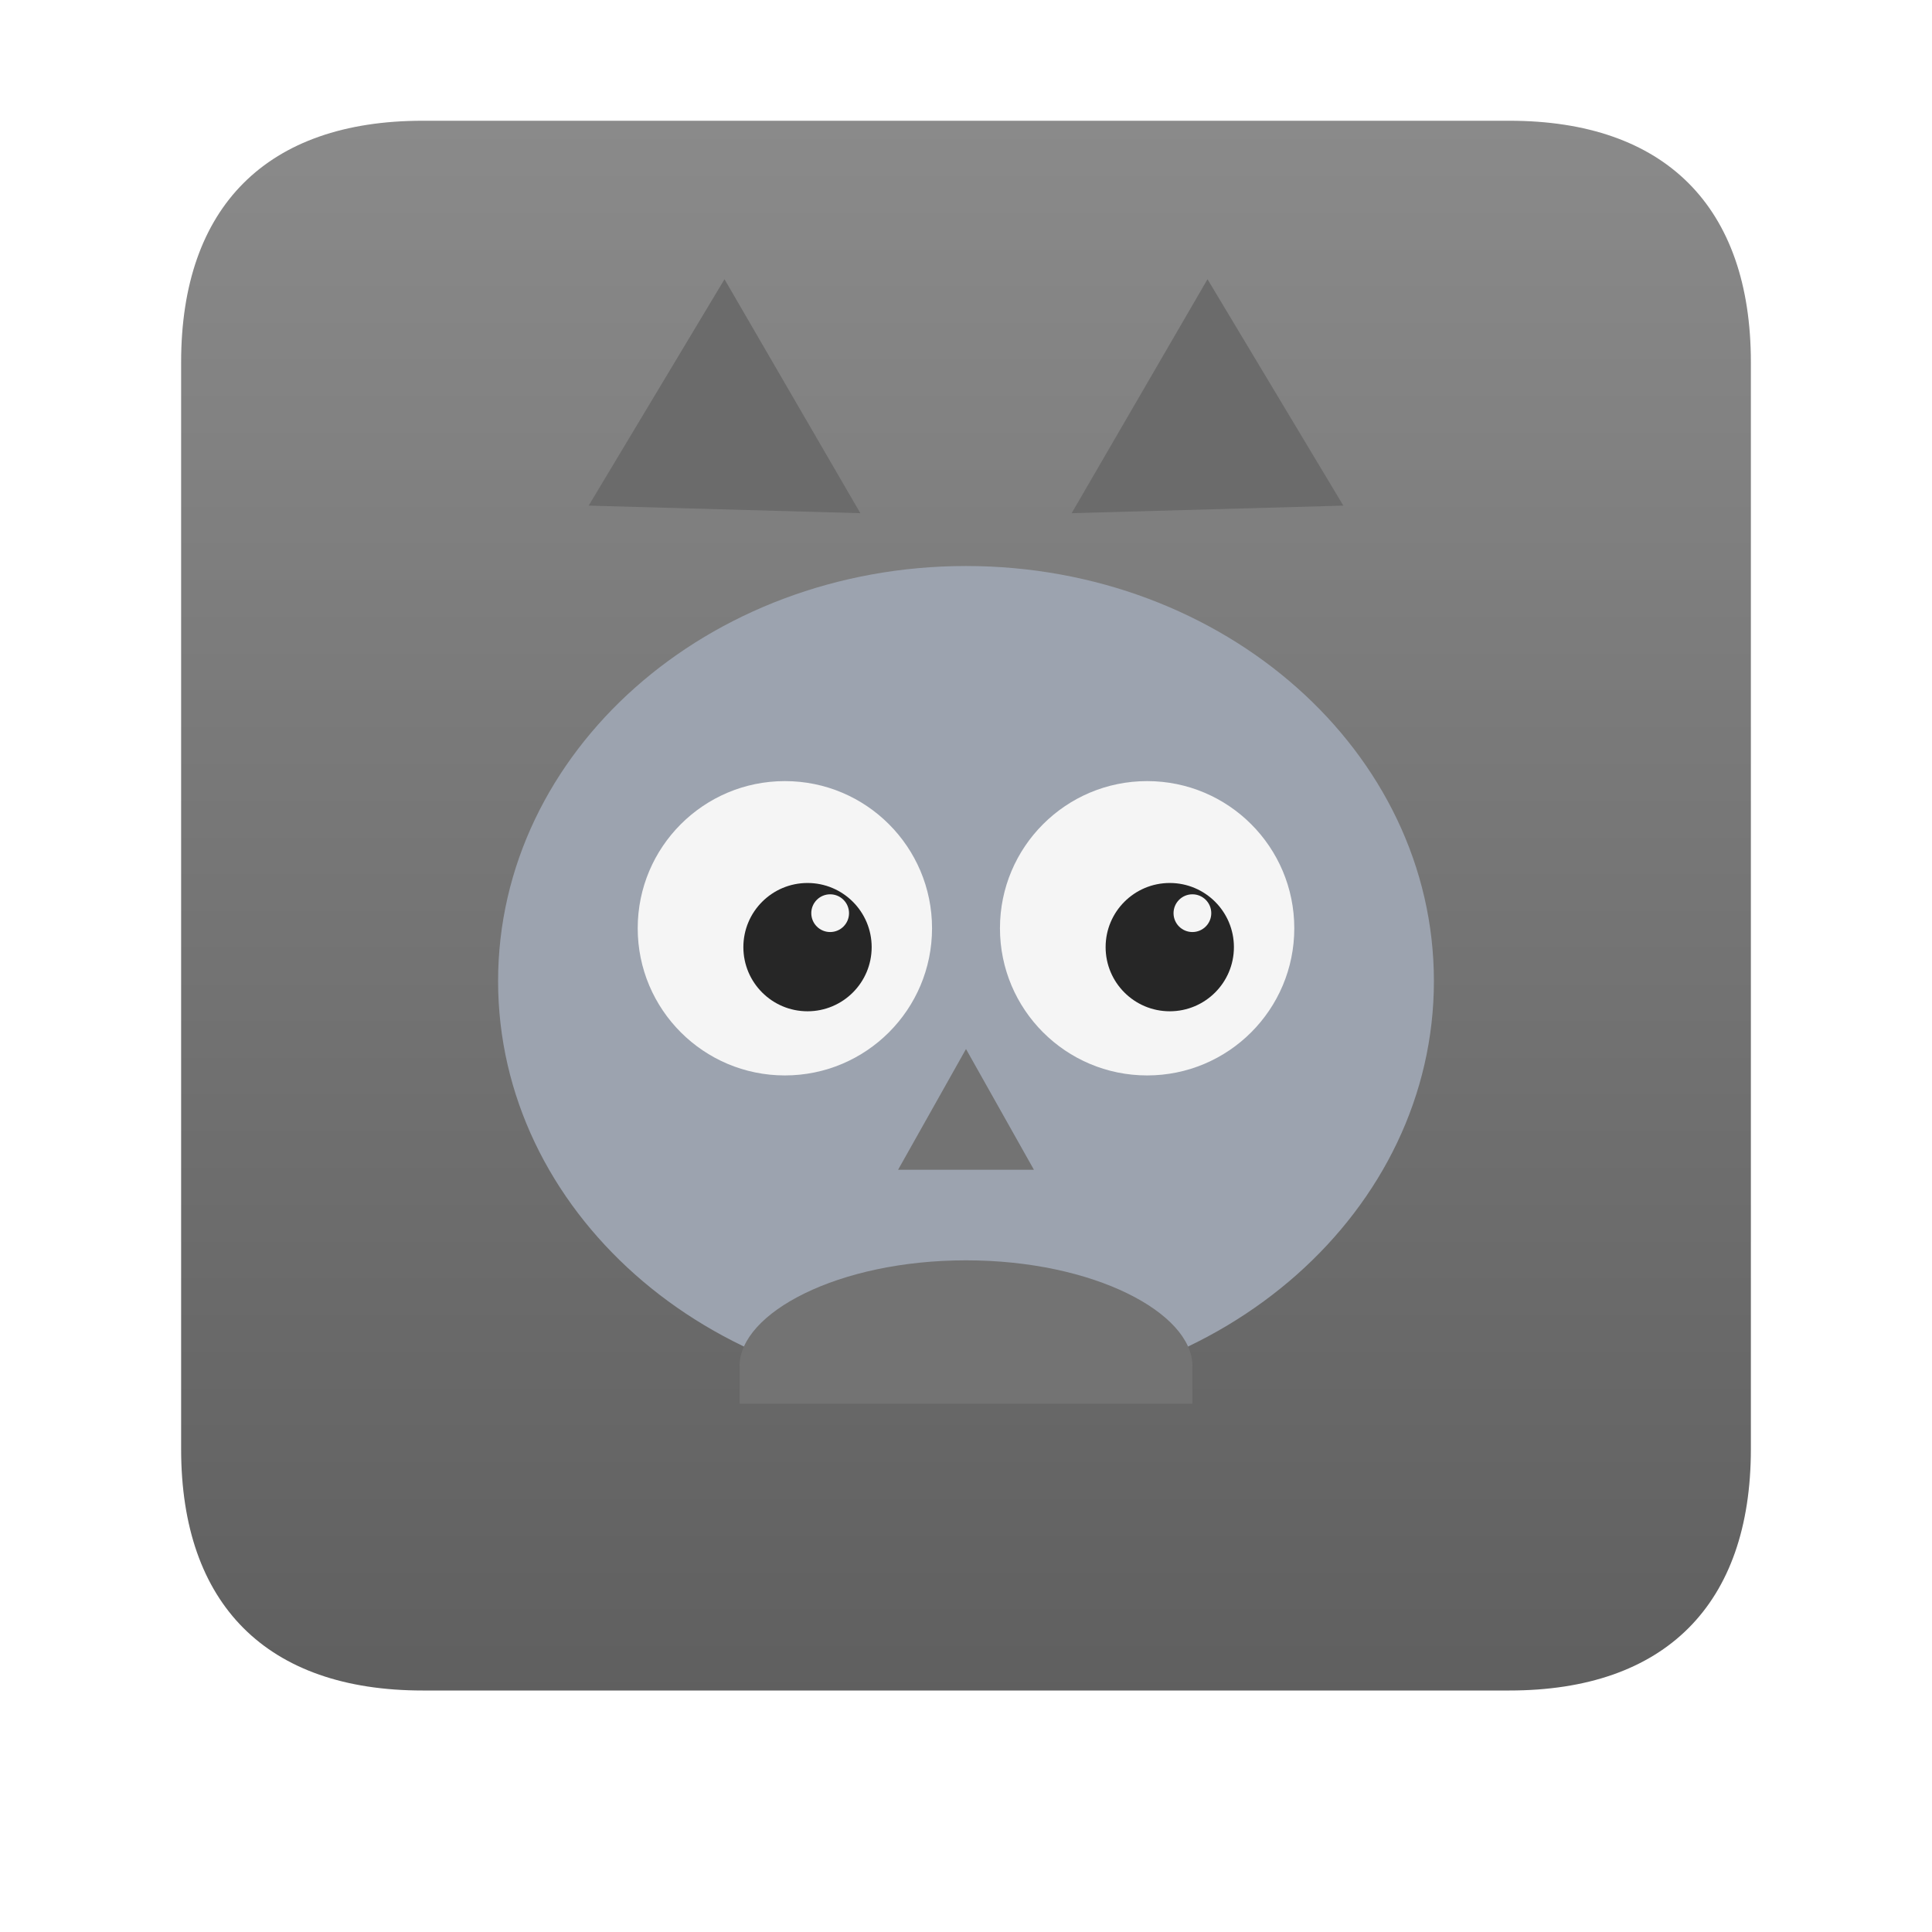
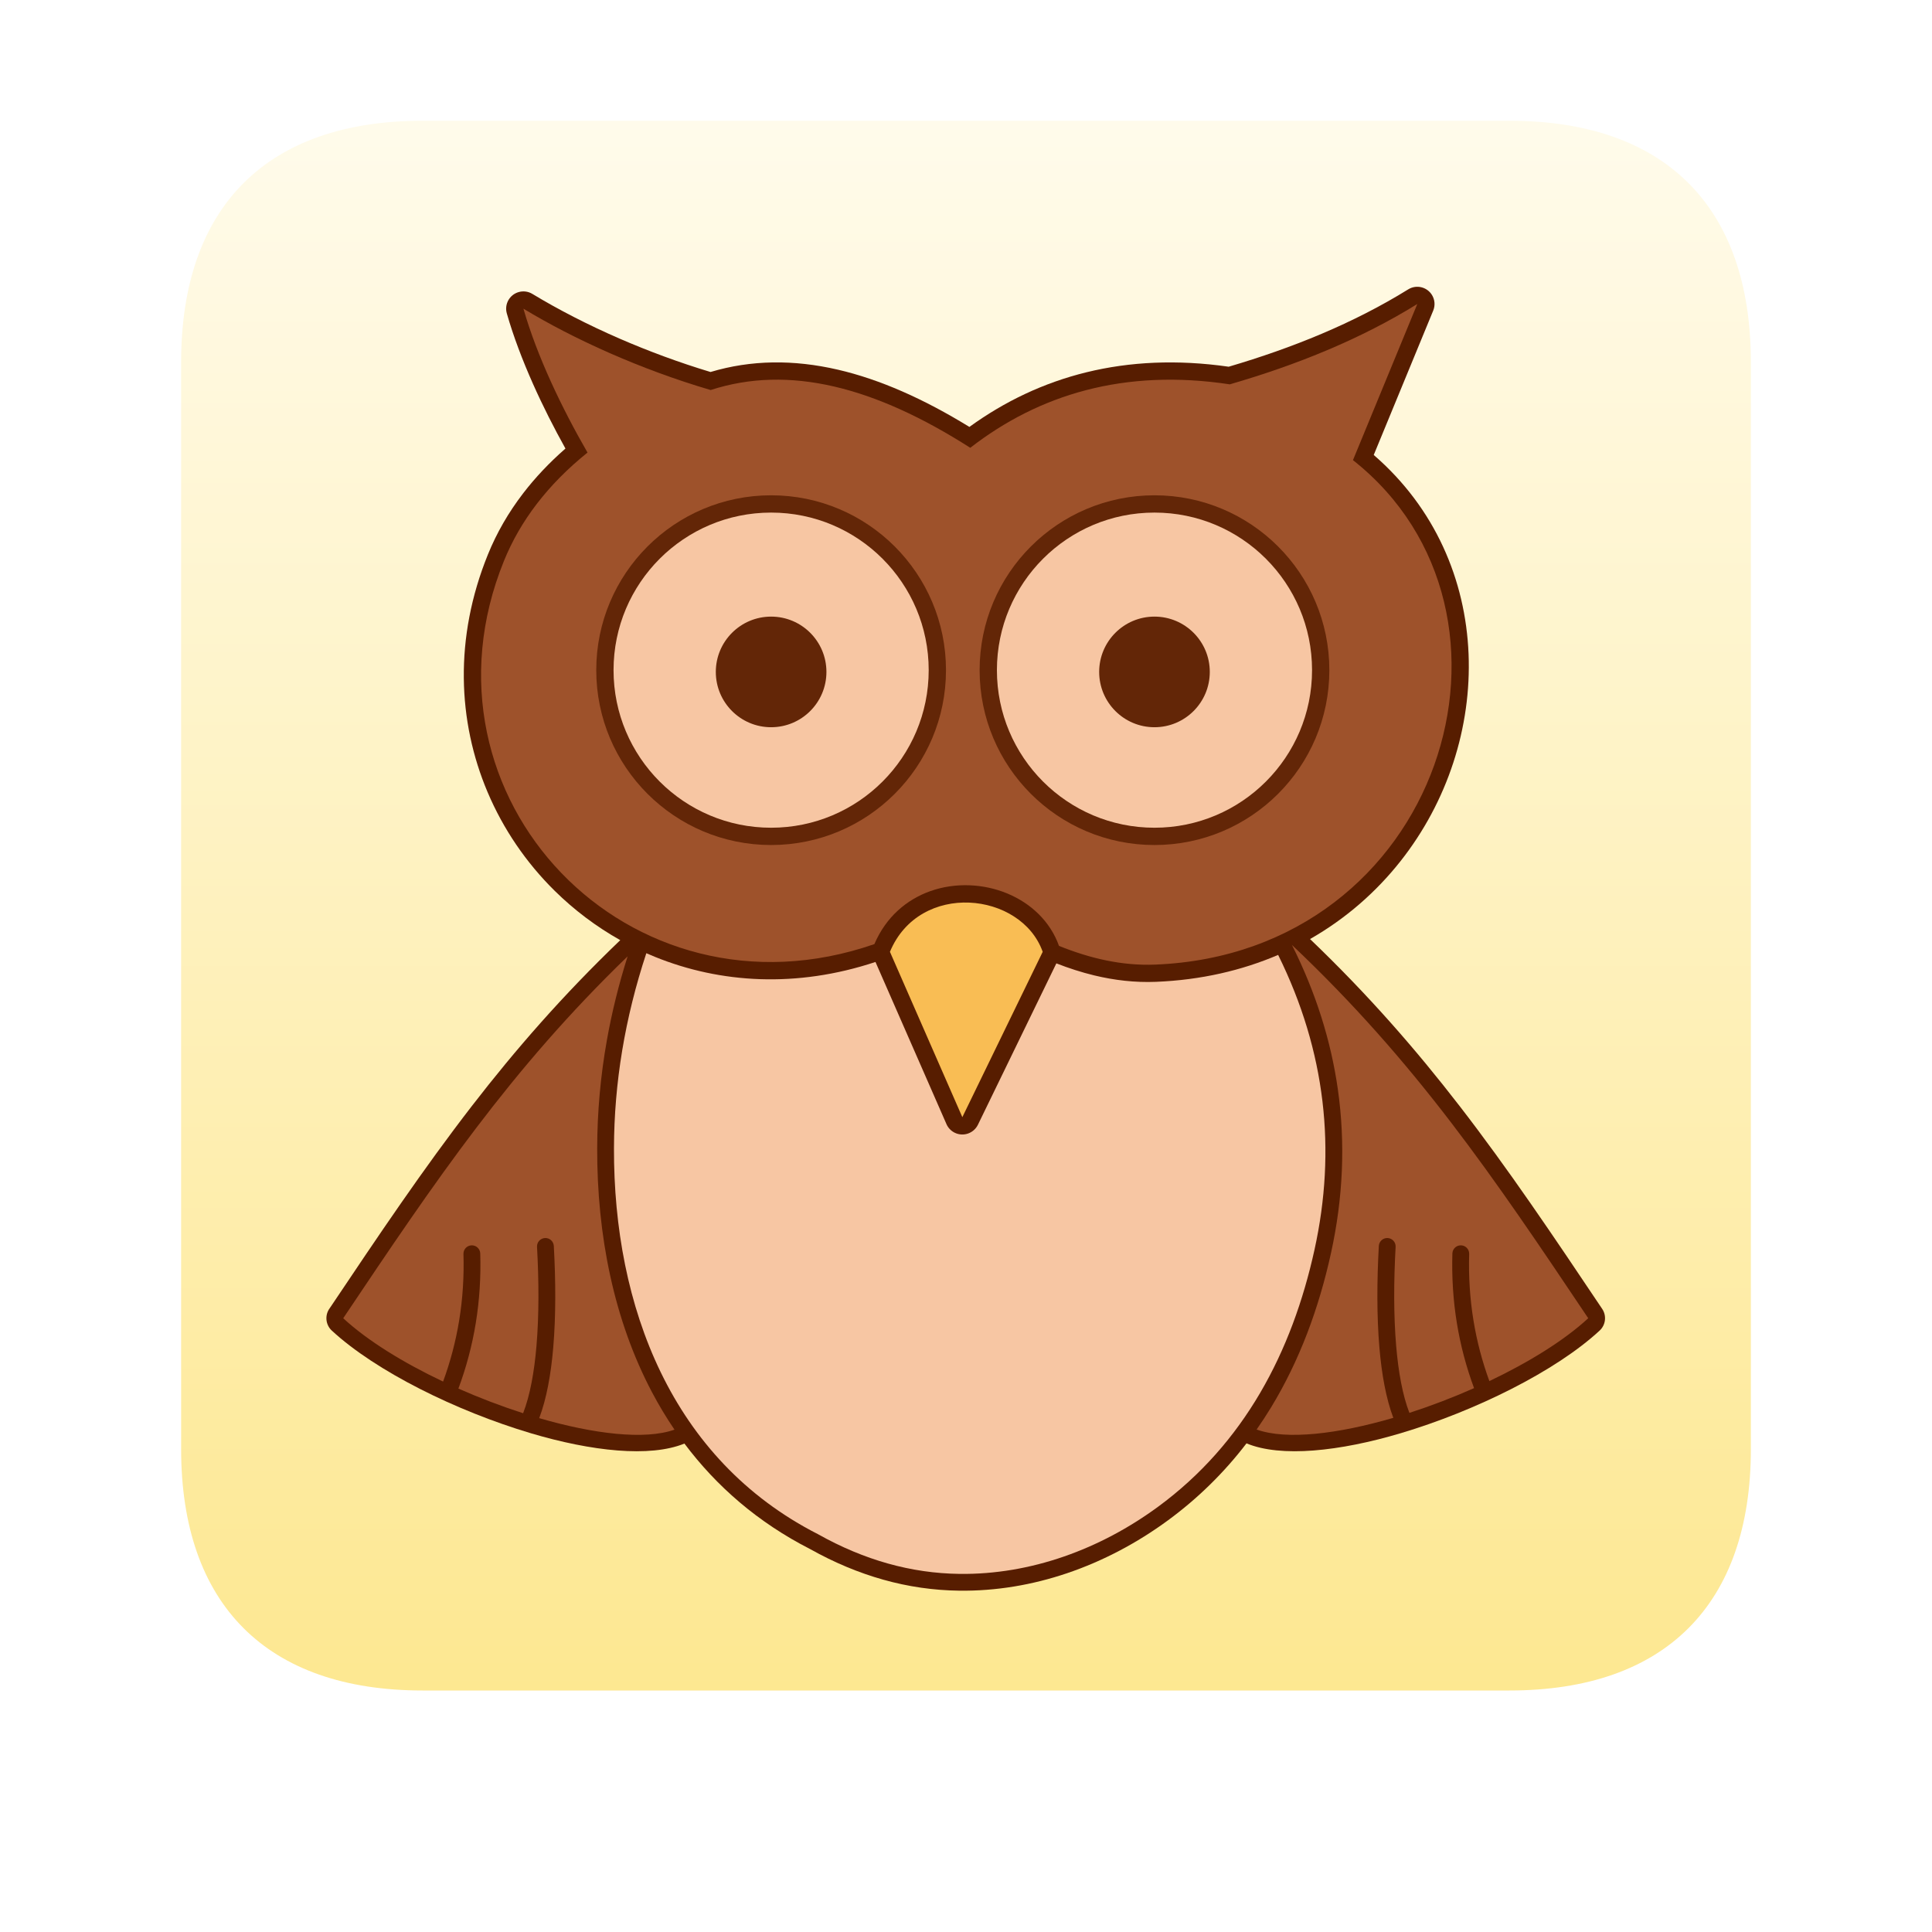
<svg xmlns="http://www.w3.org/2000/svg" viewBox="0 0 1024 1024" fill="none">
  <defs>
    <linearGradient id="bg" x1="512" y1="64" x2="512" y2="960" gradientUnits="userSpaceOnUse">
-       <stop stop-color="#8a8a8a" />
-       <stop offset="1" stop-color="#5c5c5c" />
+       <stop stop-color="#fffbeb" />
+       <stop offset="1" stop-color="#fde68a" />
    </linearGradient>
  </defs>
  <path fill="url(#bg)" d="M224 64h576c82.5 0 128 45.5 128 128v576c0 82.5-45.5 128-128 128H224c-82.5 0-128-45.5-128-128V192C96 109.5 141.5 64 224 64z" />
-   <path fill="#6b6b6b" d="M312 268 384 148 456 272Z" />
-   <path fill="#6b6b6b" d="M712 268 640 148 568 272Z" />
-   <ellipse cx="512" cy="520" rx="248" ry="220" fill="#9ca3af" />
-   <circle cx="416" cy="492" r="78" fill="#f5f5f5" />
-   <circle cx="608" cy="492" r="78" fill="#f5f5f5" />
-   <circle cx="428" cy="502" r="34" fill="#262626" />
-   <circle cx="620" cy="502" r="34" fill="#262626" />
-   <circle cx="440" cy="484" r="10" fill="#f5f5f5" />
-   <circle cx="632" cy="484" r="10" fill="#f5f5f5" />
-   <path fill="#737373" d="M512 556 476 620h72Z" />
-   <path fill="#737373" d="M512 668c-68 0-120 28-120 56v20h240v-20c0-28-52-56-120-56Z" />
+   <g transform="translate(173 152) scale(1.35)">
+     <path fill="#571D00" fill-rule="nonzero" d="M386.184 256.085c22.774 21.806 41.441 43.195 58.756 65.606 19.054 24.66 36.469 50.545 55.944 79.599 1.836 2.738 1.343 6.358-1.012 8.523-17.287 15.987-48.823 31.558-78.023 40.263-24.074 7.177-47.1 9.636-60.613 4.003a151.754 151.754 0 01-30.843 30.235c-12.093 8.876-25.502 15.988-39.679 20.778-13.548 4.576-27.799 7.013-42.274 6.829a115.128 115.128 0 01-29.781-4.31c-9.696-2.719-19.261-6.715-28.683-11.993-20.548-10.474-36.852-24.693-49.411-41.456-13.542 5.525-36.453 3.056-60.407-4.086-29.199-8.705-60.736-24.276-78.027-40.258a6.605 6.605 0 01-.82-8.807c19.4-28.941 36.765-54.738 55.757-79.32 17.2-22.264 35.733-43.518 58.304-65.173a121.328 121.328 0 01-25.765-19.393c-11.169-11.018-20.179-24.185-26.35-38.78-11.702-27.681-13.179-60.419.171-93.278 3.409-8.398 7.998-16.403 13.823-23.989 4.716-6.141 10.239-12.003 16.602-17.566-4.518-8.122-8.862-16.673-12.687-25.264-4.173-9.369-7.76-18.798-10.336-27.794a6.784 6.784 0 014.668-8.379 6.761 6.761 0 015.357.717c10.075 6.092 21.764 12.137 34.338 17.599l.022.01c11.246 4.872 23.274 9.348 35.595 13.055 15.956-4.773 32.584-4.94 49.985-.914 16.493 3.819 33.677 11.432 51.648 22.477 13.698-9.919 28.983-17.301 46.017-21.466 16.913-4.136 35.468-5.08 55.792-2.17 12.637-3.719 24.818-7.982 36.431-12.898 11.986-5.075 23.377-10.859 34.059-17.476a6.766 6.766 0 019.308 2.202 6.758 6.758 0 01.499 6.124l-23.359 56.7c24.141 20.891 36.053 49.154 37.231 78.094.587 14.352-1.47 28.85-5.979 42.669a125.28 125.28 0 01-20.738 38.708c-9.512 12.051-21.421 22.544-35.52 30.579z" />
+     <path fill="#9E522B" d="M136.662 448.698c-11.656 4.125-31.69 1.714-53.113-4.514 2.851-7.499 4.611-17.101 5.52-27.844 1.032-12.185.984-25.959.21-39.839a3.302 3.302 0 00-6.592.36c.755 13.547.801 27.005-.21 38.937-.876 10.358-2.543 19.486-5.22 26.378l-.029.075a260.593 260.593 0 01-25.402-9.677 137.102 137.102 0 006.796-25.573c1.505-9.167 2.053-18.349 1.779-27.529a3.298 3.298 0 00-6.592.181c.262 8.755-.262 17.524-1.702 26.289a130.412 130.412 0 01-6.295 23.879c-15.628-7.401-29.707-16.078-39.211-24.861 36.415-54.323 65.582-97.506 111.664-142.087-3.467 10.948-6.185 21.927-8.146 32.931a244.621 244.621 0 00-3.807 42.443c-.083 33.879 6.475 67.308 21.555 95.822a154.044 154.044 0 008.795 14.629zM379.08 258.412c48.807 46.179 78.7 90.416 116.327 146.548-9.424 8.708-23.346 17.312-38.815 24.672a130.473 130.473 0 01-6.225-23.69c-1.44-8.765-1.964-17.534-1.702-26.289a3.298 3.298 0 00-6.592-.181c-.274 9.18.274 18.362 1.779 27.529a137.11 137.11 0 006.729 25.398 261.082 261.082 0 01-25.387 9.717c-2.664-6.886-4.325-15.99-5.197-26.318-1.011-11.932-.966-25.39-.211-38.937a3.302 3.302 0 00-6.592-.36c-.773 13.88-.822 27.654.211 39.839.903 10.684 2.651 20.24 5.473 27.721-21.662 6.342-41.952 8.804-53.665 4.585a161.13 161.13 0 005.669-8.682c11.176-18.37 18.77-38.894 23.532-60.603 4.715-21.483 5.72-42.936 2.69-64.272-2.703-19.031-8.635-37.945-18.024-56.677z" />
+     <path fill="#F7C6A3" d="M373.66 262.309c18.775 37.975 22.844 76.7 14.295 115.657-8.843 40.292-27.63 76.188-61.464 101.024-22.616 16.598-49.898 26.702-77.975 26.341-18.892-.24-37.393-5.411-55.493-15.578-57.627-29.345-80.274-89.533-80.121-151.506.064-25.716 4.329-51.252 12.705-76.606 1.109.491 2.23.966 3.358 1.424 25.604 10.4 55.634 12.305 86.605 2.018l27.821 63.539a6.78 6.78 0 003.326 3.521 6.806 6.806 0 009.085-3.171l30.785-63.34c4.862 1.896 9.816 3.507 14.869 4.726 7.858 1.896 15.948 2.858 24.274 2.521 17.699-.722 33.732-4.484 47.93-10.57z" />
+     <path fill="#9E522B" d="M102.514 65.084C92.341 47.462 82.677 27.191 77.354 8.598c19.757 11.955 45.994 23.864 73.511 31.938 30.733-9.985 64.404-1.28 101.926 22.679 26.926-20.869 60.42-31.197 101.893-24.911 26.812-7.783 51.65-17.935 73.61-31.54L403.036 68.06c75.954 59.952 34.933 193.468-77.571 198.057-13.201.538-25.792-2.488-37.841-7.349-3.48-9.716-11.119-16.757-20.287-20.568-4.663-1.938-9.763-3.042-14.923-3.225-5.184-.186-10.414.554-15.309 2.297-9.248 3.294-17.372 10.059-21.963 20.801-96.256 33.365-183.09-57.762-145.43-150.46 6.377-15.695 17.153-29.925 32.802-42.529z" />
+     <path fill="#632607" fill-rule="nonzero" d="M174.6 81.863c18.956 0 36.122 7.686 48.545 20.108 12.423 12.424 20.109 29.589 20.109 48.544 0 18.956-7.686 36.122-20.109 48.545-12.423 12.423-29.591 20.109-48.545 20.109-18.957 0-36.121-7.686-48.544-20.109-12.423-12.423-20.109-29.589-20.109-48.545 0-18.955 7.686-36.12 20.109-48.544 12.423-12.422 29.589-20.108 48.544-20.108zM325.109 81.863c18.955 0 36.122 7.686 48.544 20.108 12.424 12.424 20.11 29.589 20.11 48.544 0 18.956-7.686 36.122-20.11 48.545-12.422 12.423-29.587 20.109-48.544 20.109-18.955 0-36.12-7.686-48.544-20.109-12.422-12.423-20.108-29.589-20.108-48.545 0-18.955 7.686-36.12 20.109-48.544 12.423-12.422 29.588-20.108 48.543-20.108z" />
+     <path fill="#F7C6A3" d="M325.109 88.652c34.168 0 61.865 27.697 61.865 61.863 0 34.168-27.697 61.865-61.865 61.865-34.166 0-61.863-27.697-61.863-61.865 0-34.166 27.697-61.863 61.863-61.863zm-150.509 0c34.168 0 61.866 27.697 61.866 61.863 0 34.168-27.698 61.865-61.866 61.865-34.167 0-61.865-27.697-61.865-61.865 0-34.166 27.698-61.863 61.865-61.863z" />
+     <path fill="#632607" d="M325.109 129.493c11.992 0 21.715 9.723 21.715 21.716 0 11.991-9.723 21.714-21.715 21.714-11.993 0-21.714-9.723-21.714-21.714 0-11.993 9.721-21.716 21.714-21.716zM174.6 129.493c11.993 0 21.714 9.723 21.714 21.716 0 11.991-9.721 21.714-21.714 21.714-11.992 0-21.715-9.723-21.715-21.714 0-11.993 9.723-21.716 21.715-21.716z" />
+     <path fill="#F9BD54" d="M249.674 326.015l-28.426-64.919c11.603-27.904 51.572-23.609 59.978 0l-31.552 64.919z" />
+   </g>
</svg>
